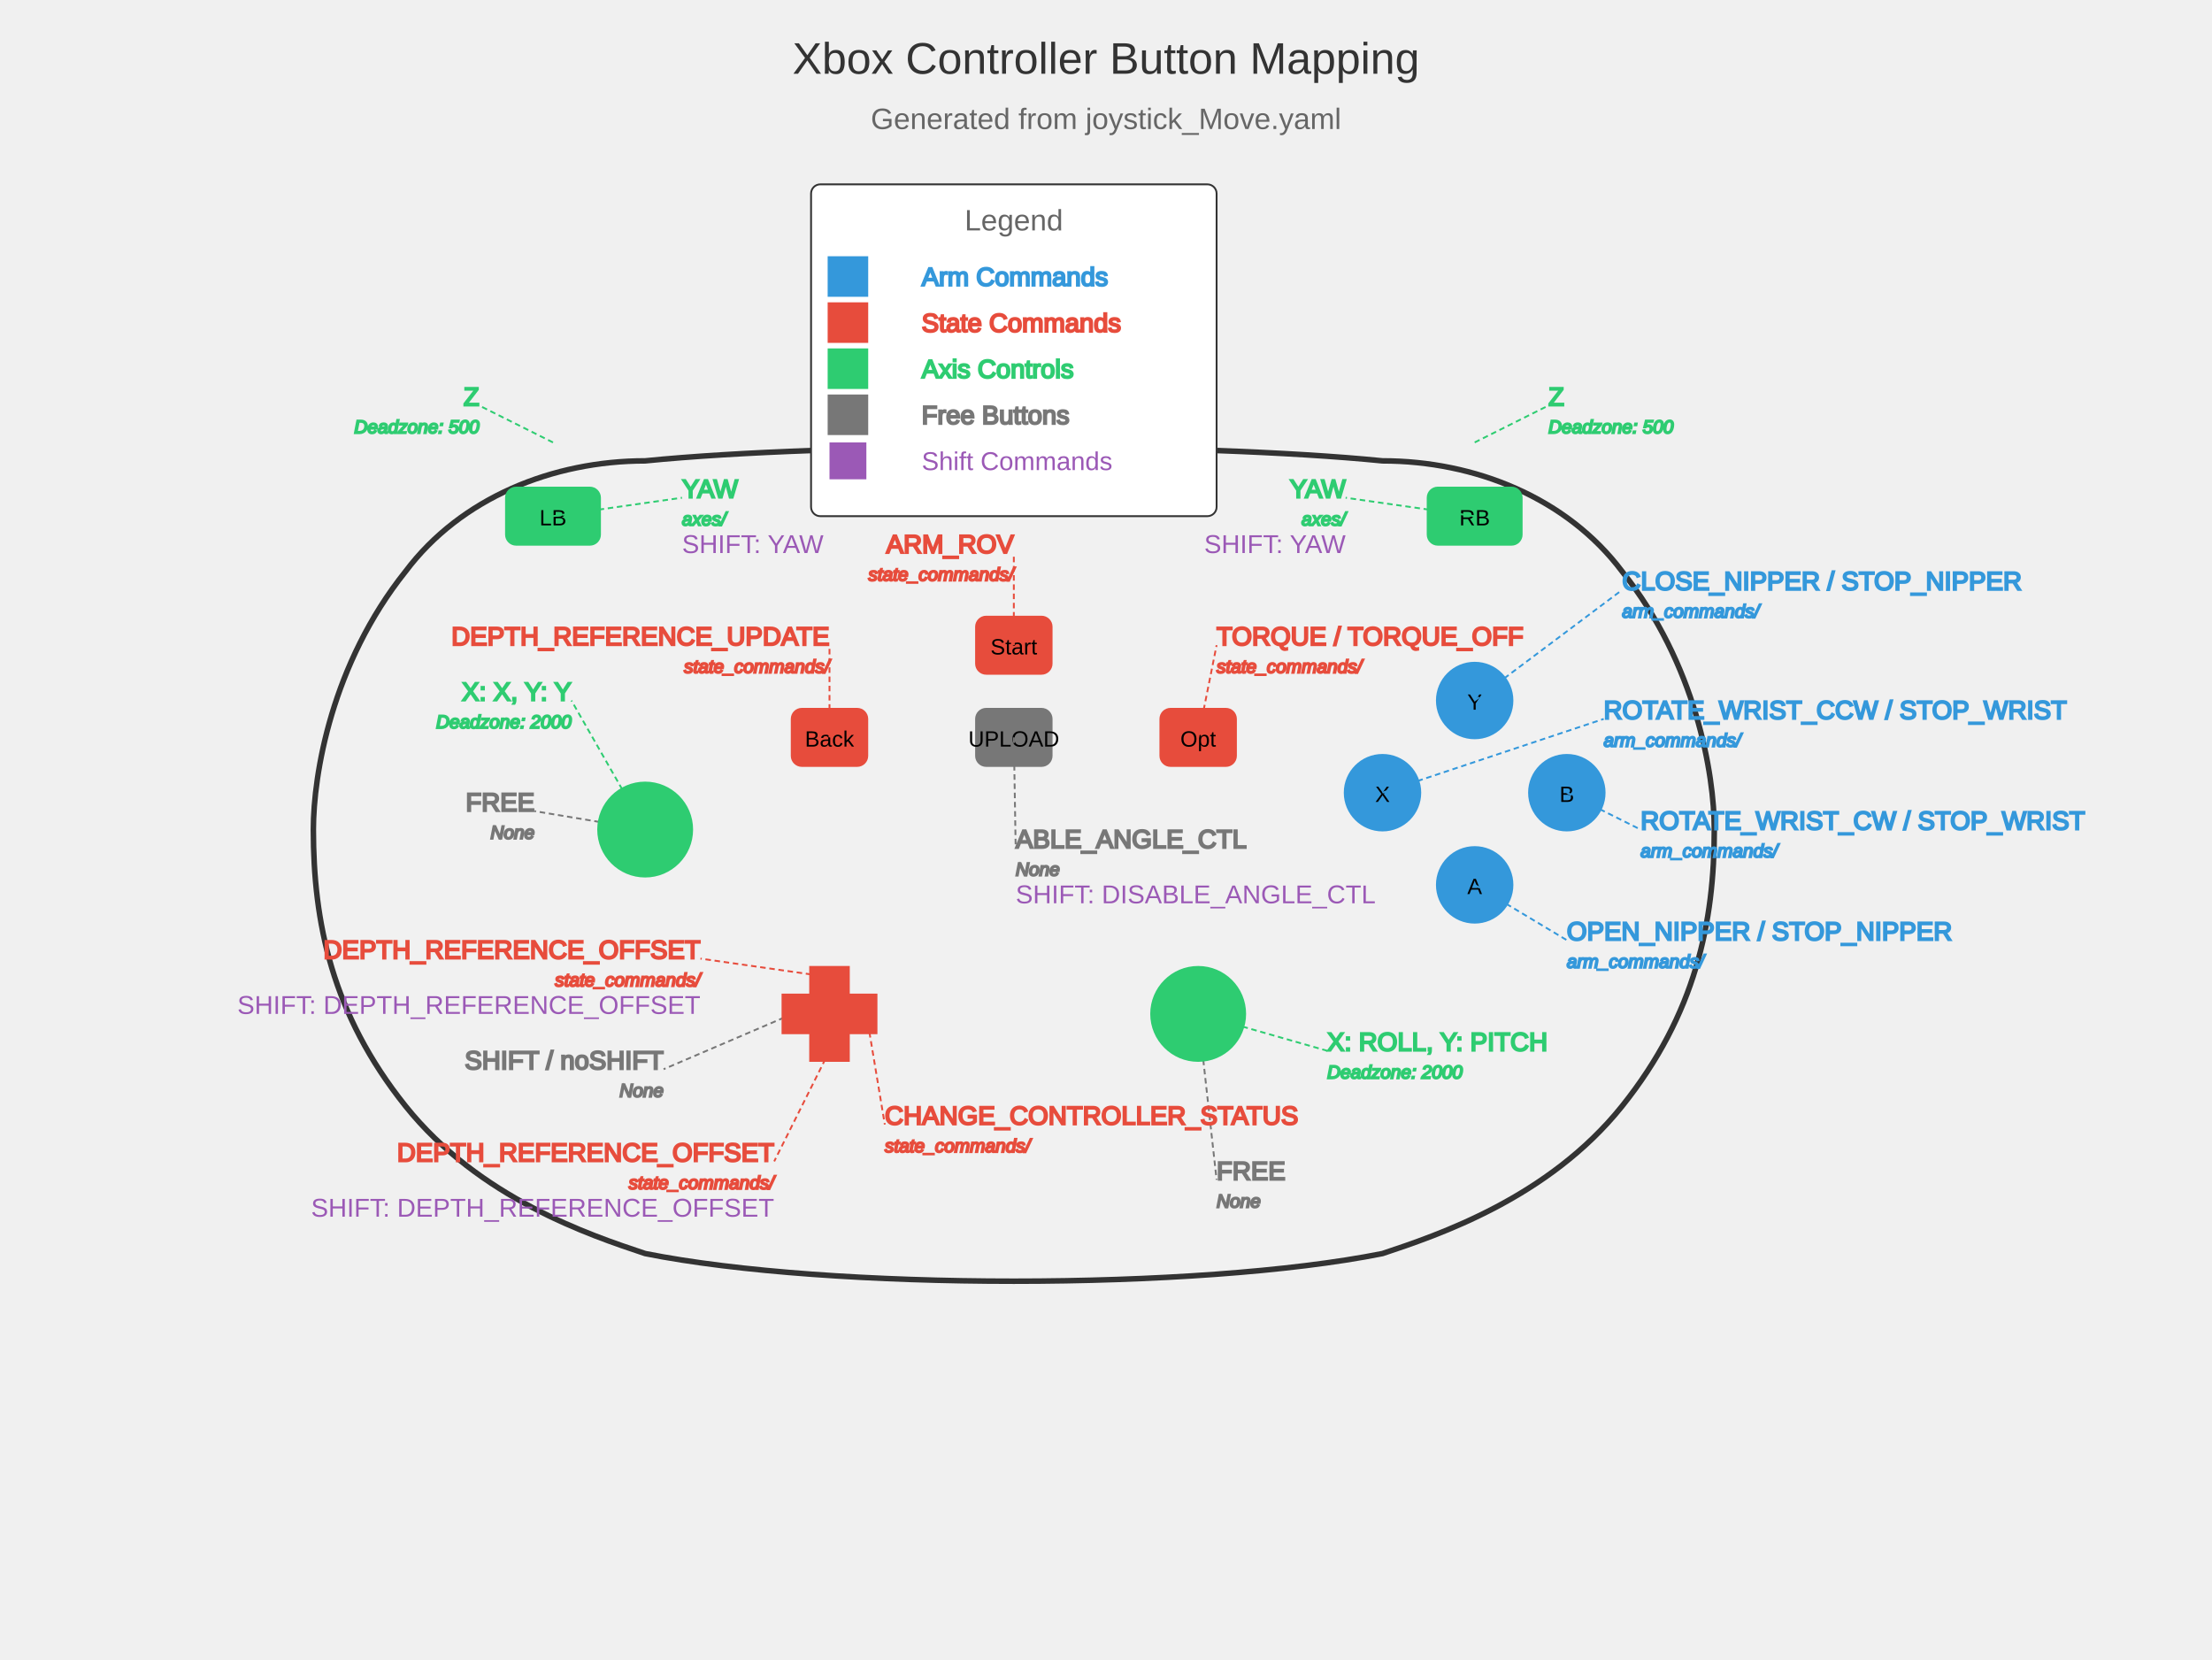
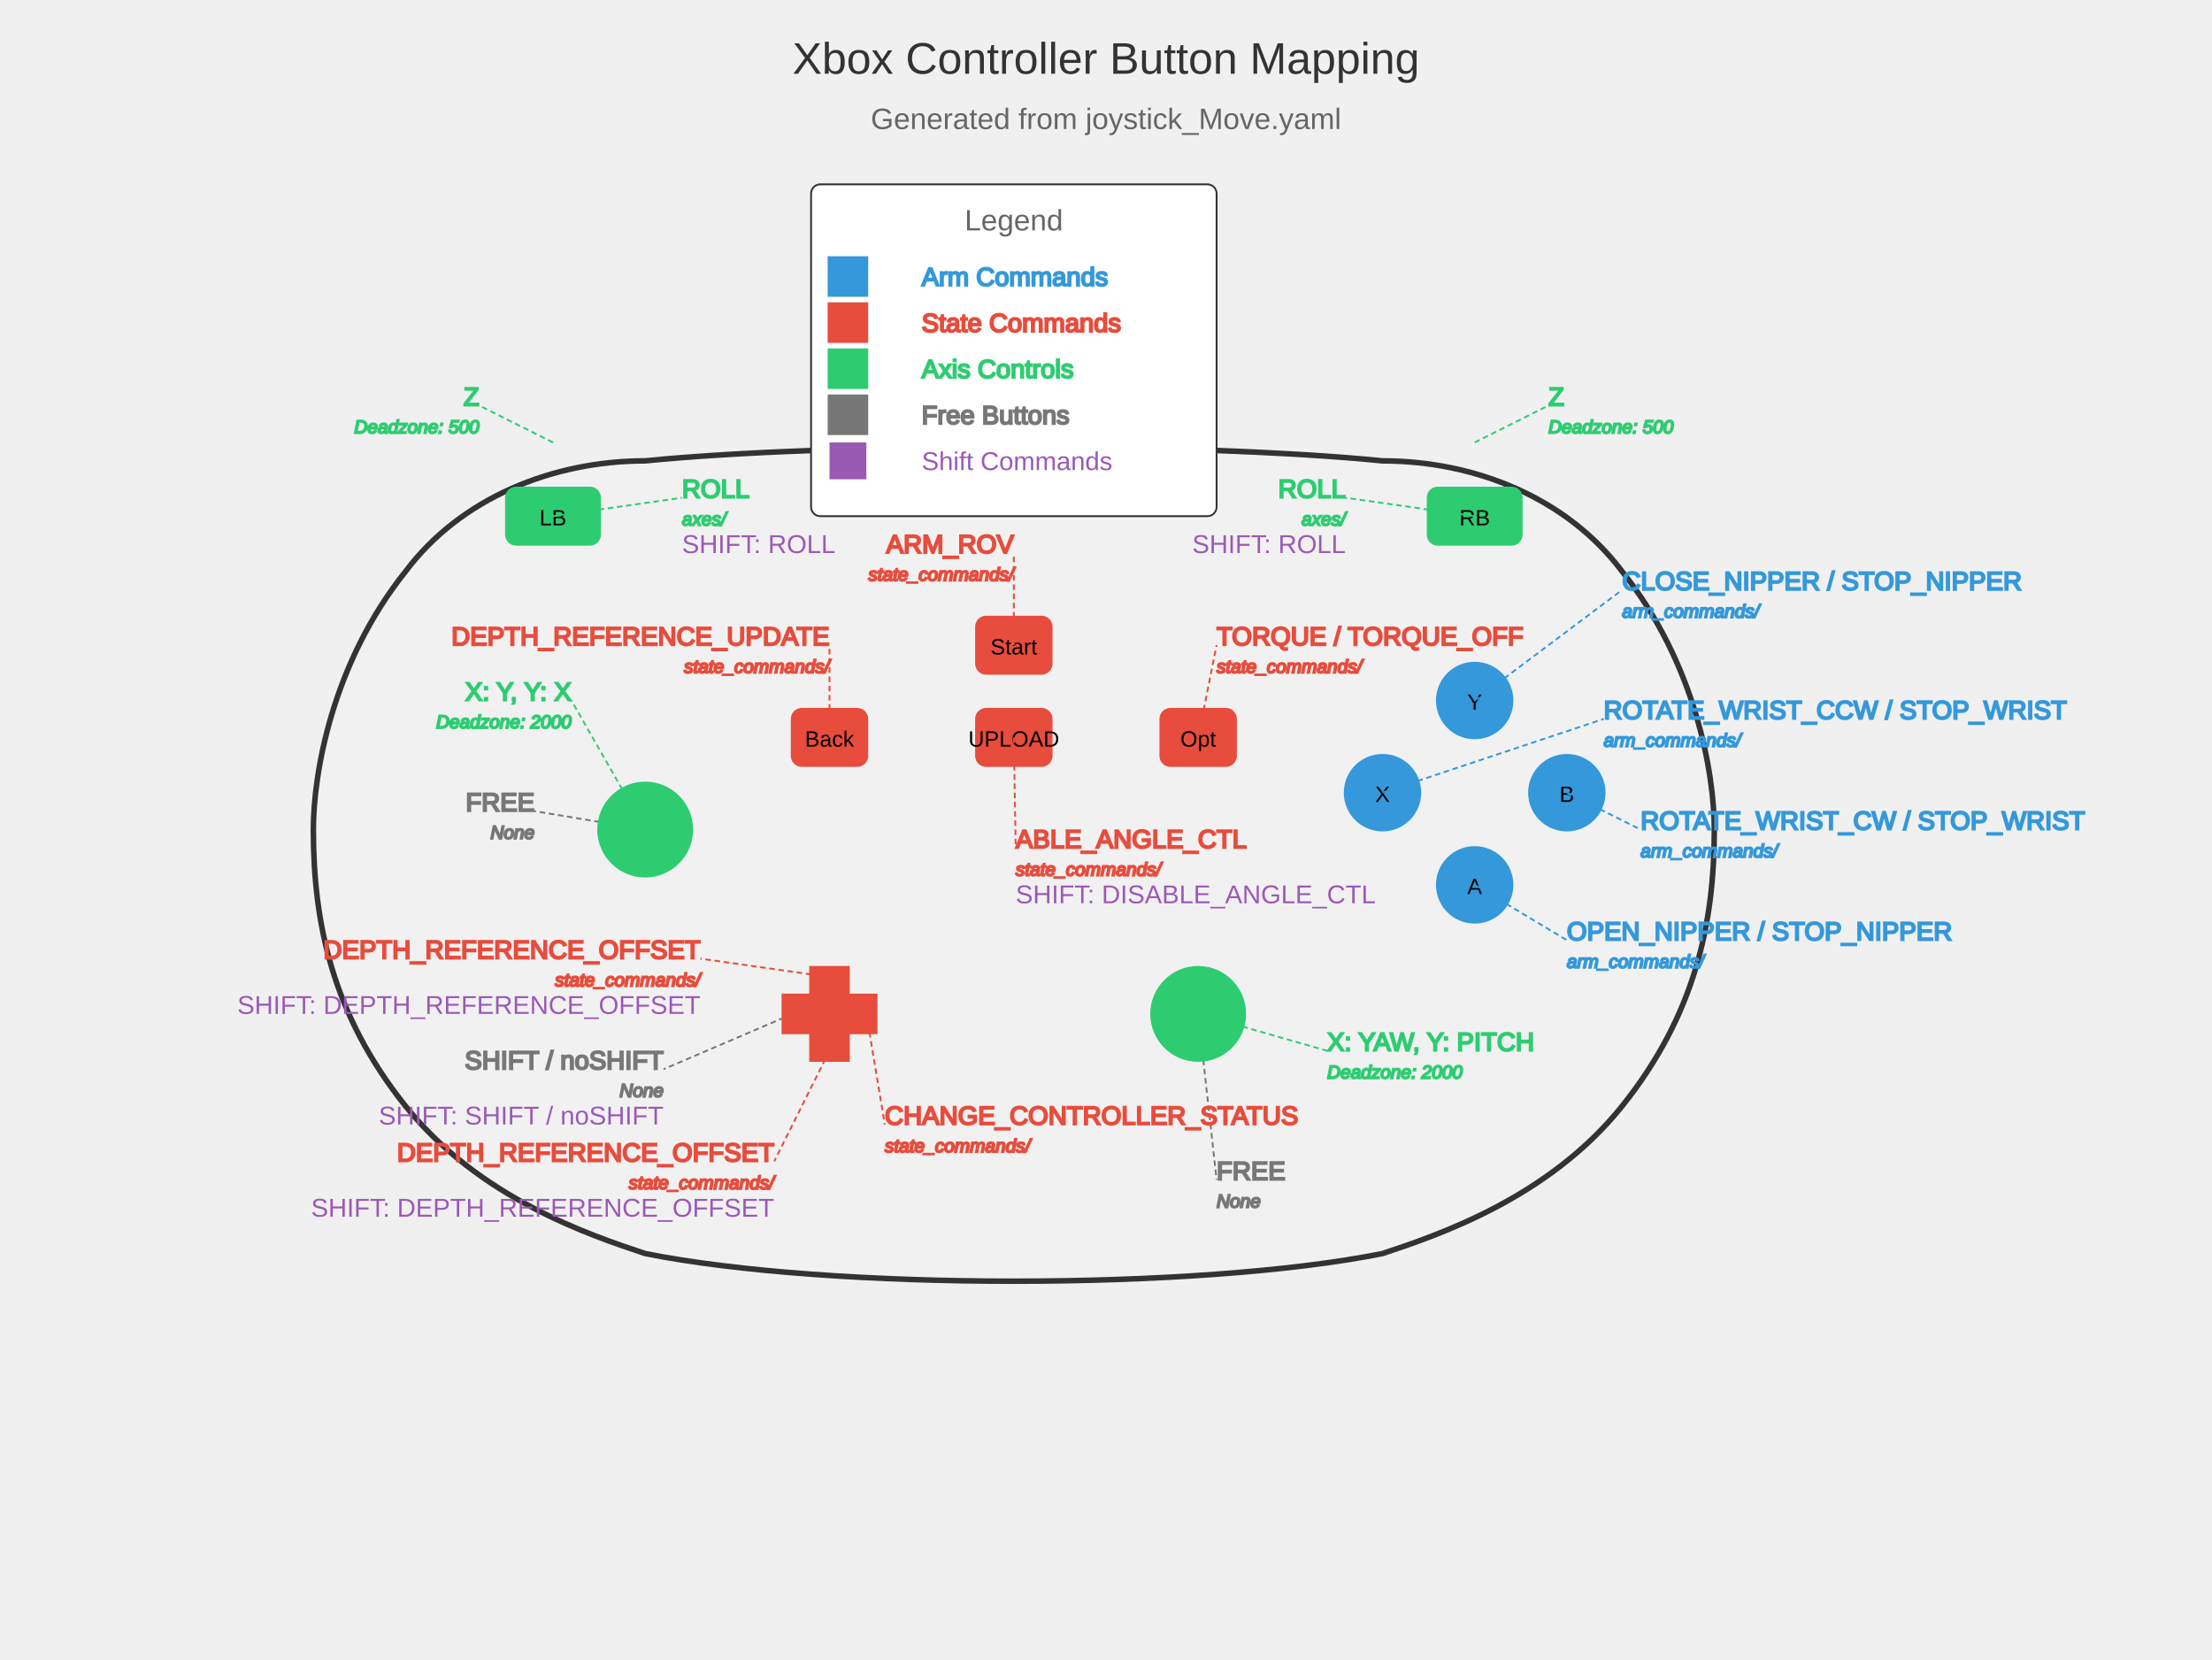
<svg xmlns="http://www.w3.org/2000/svg" baseProfile="full" height="900px" version="1.1" width="1200px">
  <defs />
  <style type="text/css">
        .button { fill: white; stroke-width: 2; }
        .button-label { font-family: Arial; font-size: 12px; text-anchor: middle; }
        .command-label { font-family: Arial; font-size: 14px; }
        .topic-label { font-family: Arial; font-size: 10px; font-style: italic; }
        .shift-command { font-family: Arial; font-size: 14px; fill: #9b59b6; }
        .arm-command { stroke: #3498db; fill: #3498db; }
        .state-command { stroke: #e74c3c; fill: #e74c3c; }
        .axis-control { stroke: #2ecc71; fill: #2ecc71; }
        .free-command { stroke: #777; fill: #777; }
        .controller-outline { fill: #f1f1f1; stroke: #333; stroke-width: 3; }
        .title { font-family: Arial; font-size: 24px; text-anchor: middle; fill: #333; }
        .subtitle { font-family: Arial; font-size: 16px; text-anchor: middle; fill: #666; }
    </style>
  <g id="controller">
    <path class="controller-outline" d="M350,250 C300,250 250,270 220,310 C180,360 170,420 170,450 C170,500 180,550 220,600 C260,650 320,670 350,680 C450,700 650,700 750,680 C780,670 840,650 880,600 C920,550 930,500 930,450 C930,420 920,360 880,310 C850,270 800,250 750,250 C650,240 450,240 350,250 Z" />
  </g>
  <text class="title" x="600" y="40">Xbox Controller Button Mapping</text>
  <text class="subtitle" x="600" y="70">Generated from joystick_Move.yaml</text>
  <g id="button-B">
    <circle class="button arm-command" cx="850" cy="430" r="20" />
    <text class="button-label" x="850" y="435">B</text>
    <line class="arm-command" stroke-dasharray="3,2" x1="850" x2="890" y1="430" y2="450" />
    <text class="command-label arm-command" text-anchor="start" x="890" y="450">ROTATE_WRIST_CW / STOP_WRIST</text>
    <text class="topic-label arm-command" text-anchor="start" x="890" y="465">arm_commands/</text>
  </g>
  <g id="button-Y">
    <circle class="button arm-command" cx="800" cy="380" r="20" />
    <text class="button-label" x="800" y="385">Y</text>
    <line class="arm-command" stroke-dasharray="3,2" x1="800" x2="880" y1="380" y2="320" />
    <text class="command-label arm-command" text-anchor="start" x="880" y="320">CLOSE_NIPPER / STOP_NIPPER</text>
    <text class="topic-label arm-command" text-anchor="start" x="880" y="335">arm_commands/</text>
  </g>
  <g id="button-X">
    <circle class="button arm-command" cx="750" cy="430" r="20" />
    <text class="button-label" x="750" y="435">X</text>
    <line class="arm-command" stroke-dasharray="3,2" x1="750" x2="870" y1="430" y2="390" />
    <text class="command-label arm-command" text-anchor="start" x="870" y="390">ROTATE_WRIST_CCW / STOP_WRIST</text>
    <text class="topic-label arm-command" text-anchor="start" x="870" y="405">arm_commands/</text>
  </g>
  <g id="button-A">
    <circle class="button arm-command" cx="800" cy="480" r="20" />
    <text class="button-label" x="800" y="485">A</text>
    <line class="arm-command" stroke-dasharray="3,2" x1="800" x2="850" y1="480" y2="510" />
    <text class="command-label arm-command" text-anchor="start" x="850" y="510">OPEN_NIPPER / STOP_NIPPER</text>
    <text class="topic-label arm-command" text-anchor="start" x="850" y="525">arm_commands/</text>
  </g>
  <g id="button-View">
    <rect class="button state-command" height="30" rx="5" ry="5" width="40" x="430" y="385" />
    <text class="button-label" x="450" y="405">Back</text>
    <line class="state-command" stroke-dasharray="3,2" x1="450" x2="450" y1="400" y2="350" />
    <text class="command-label state-command" text-anchor="end" x="450" y="350">DEPTH_REFERENCE_UPDATE</text>
    <text class="topic-label state-command" text-anchor="end" x="450" y="365">state_commands/</text>
  </g>
  <g id="button-Option">
    <rect class="button state-command" height="30" rx="5" ry="5" width="40" x="630" y="385" />
    <text class="button-label" x="650" y="405">Opt</text>
    <line class="state-command" stroke-dasharray="3,2" x1="650" x2="660" y1="400" y2="350" />
    <text class="command-label state-command" text-anchor="start" x="660" y="350">TORQUE / TORQUE_OFF</text>
    <text class="topic-label state-command" text-anchor="start" x="660" y="365">state_commands/</text>
  </g>
  <g id="button-Start">
    <rect class="button state-command" height="30" rx="5" ry="5" width="40" x="530" y="335" />
    <text class="button-label" x="550" y="355">Start</text>
    <line class="state-command" stroke-dasharray="3,2" x1="550" x2="550" y1="350" y2="300" />
    <text class="command-label state-command" text-anchor="end" x="550" y="300">ARM_ROV</text>
    <text class="topic-label state-command" text-anchor="end" x="550" y="315">state_commands/</text>
  </g>
  <g id="button-LC">
    <rect class="button free-command" height="30" rx="5" ry="5" width="40" x="330" y="435" />
    <text class="button-label" x="350" y="455">LC</text>
    <line class="free-command" stroke-dasharray="3,2" x1="350" x2="290" y1="450" y2="440" />
    <text class="command-label free-command" text-anchor="end" x="290" y="440">FREE</text>
    <text class="topic-label free-command" text-anchor="end" x="290" y="455">None</text>
  </g>
  <g id="button-RC">
    <rect class="button free-command" height="30" rx="5" ry="5" width="40" x="630" y="535" />
    <text class="button-label" x="650" y="555">RC</text>
    <line class="free-command" stroke-dasharray="3,2" x1="650" x2="660" y1="550" y2="640" />
    <text class="command-label free-command" text-anchor="start" x="660" y="640">FREE</text>
    <text class="topic-label free-command" text-anchor="start" x="660" y="655">None</text>
  </g>
  <g id="button-LB">
    <rect class="button axis-control" height="30" rx="5" ry="5" width="50" x="275" y="265" />
    <text class="button-label" x="300" y="285">LB</text>
    <line class="axis-control" stroke-dasharray="3,2" x1="300" x2="370" y1="280" y2="270" />
-     <text class="command-label axis-control" text-anchor="start" x="370" y="270">YAW</text>
-     <text class="shift-command" text-anchor="start" x="370" y="300">SHIFT: YAW</text>
+     <text class="command-label axis-control" text-anchor="start" x="370" y="270">ROLL</text>
+     <text class="shift-command" text-anchor="start" x="370" y="300">SHIFT: ROLL</text>
    <text class="topic-label axis-control" text-anchor="start" x="370" y="285">axes/</text>
  </g>
  <g id="button-RB">
    <rect class="button axis-control" height="30" rx="5" ry="5" width="50" x="775" y="265" />
    <text class="button-label" x="800" y="285">RB</text>
    <line class="axis-control" stroke-dasharray="3,2" x1="800" x2="730" y1="280" y2="270" />
-     <text class="command-label axis-control" text-anchor="end" x="730" y="270">YAW</text>
-     <text class="shift-command" text-anchor="end" x="730" y="300">SHIFT: YAW</text>
+     <text class="command-label axis-control" text-anchor="end" x="730" y="270">ROLL</text>
+     <text class="shift-command" text-anchor="end" x="730" y="300">SHIFT: ROLL</text>
    <text class="topic-label axis-control" text-anchor="end" x="730" y="285">axes/</text>
  </g>
  <g id="button-D-Pad-Up">
    <line class="state-command" stroke-dasharray="3,2" x1="450" x2="380" y1="530" y2="520" />
    <text class="command-label state-command" text-anchor="end" x="380" y="520">DEPTH_REFERENCE_OFFSET</text>
    <text class="shift-command" text-anchor="end" x="380" y="550">SHIFT: DEPTH_REFERENCE_OFFSET</text>
    <text class="topic-label state-command" text-anchor="end" x="380" y="535">state_commands/</text>
  </g>
  <g id="button-D-Pad-Down">
    <line class="state-command" stroke-dasharray="3,2" x1="450" x2="420" y1="570" y2="630" />
    <text class="command-label state-command" text-anchor="end" x="420" y="630">DEPTH_REFERENCE_OFFSET</text>
    <text class="shift-command" text-anchor="end" x="420" y="660">SHIFT: DEPTH_REFERENCE_OFFSET</text>
    <text class="topic-label state-command" text-anchor="end" x="420" y="645">state_commands/</text>
  </g>
  <g id="button-D-Pad-Left">
    <line class="free-command" stroke-dasharray="3,2" x1="430" x2="360" y1="550" y2="580" />
    <text class="command-label free-command" text-anchor="end" x="360" y="580">SHIFT / noSHIFT</text>
+     <text class="shift-command" text-anchor="end" x="360" y="610">SHIFT: SHIFT / noSHIFT</text>
    <text class="topic-label free-command" text-anchor="end" x="360" y="595">None</text>
  </g>
  <g id="button-D-Pad-Right">
    <line class="state-command" stroke-dasharray="3,2" x1="470" x2="480" y1="550" y2="610" />
    <text class="command-label state-command" text-anchor="start" x="480" y="610">CHANGE_CONTROLLER_STATUS</text>
    <text class="topic-label state-command" text-anchor="start" x="480" y="625">state_commands/</text>
  </g>
  <g id="button-UPLOAD">
-     <rect class="button free-command" height="30" rx="5" ry="5" width="40" x="530" y="385" />
+     <rect class="button state-command" height="30" rx="5" ry="5" width="40" x="530" y="385" />
    <text class="button-label" x="550" y="405">UPLOAD</text>
-     <line class="free-command" stroke-dasharray="3,2" x1="550" x2="551" y1="400" y2="460" />
-     <text class="command-label free-command" text-anchor="start" x="551" y="460">ABLE_ANGLE_CTL</text>
+     <line class="state-command" stroke-dasharray="3,2" x1="550" x2="551" y1="400" y2="460" />
+     <text class="command-label state-command" text-anchor="start" x="551" y="460">ABLE_ANGLE_CTL</text>
    <text class="shift-command" text-anchor="start" x="551" y="490">SHIFT: DISABLE_ANGLE_CTL</text>
-     <text class="topic-label free-command" text-anchor="start" x="551" y="475">None</text>
+     <text class="topic-label state-command" text-anchor="start" x="551" y="475">state_commands/</text>
  </g>
  <g id="thumbsticks">
    <circle class="button axis-control" cx="350" cy="450" r="25" />
    <circle class="button axis-control" cx="650" cy="550" r="25" />
  </g>
  <g id="dpad">
    <rect class="button state-command" height="20" width="50" x="425" y="540" />
    <rect class="button state-command" height="50" width="20" x="440" y="525" />
  </g>
  <g id="axis-LSB-X">
    <line class="axis-control" stroke-dasharray="3,2" x1="350" x2="310" y1="450" y2="380" />
-     <text class="command-label axis-control" text-anchor="end" x="310" y="380">X: X, Y: Y</text>
+     <text class="command-label axis-control" text-anchor="end" x="310" y="380">X: Y, Y: X</text>
    <text class="topic-label axis-control" text-anchor="end" x="310" y="395">Deadzone: 2000</text>
  </g>
  <g id="axis-RSB-X">
    <line class="axis-control" stroke-dasharray="3,2" x1="650" x2="720" y1="550" y2="570" />
-     <text class="command-label axis-control" text-anchor="start" x="720" y="570">X: ROLL, Y: PITCH</text>
+     <text class="command-label axis-control" text-anchor="start" x="720" y="570">X: YAW, Y: PITCH</text>
    <text class="topic-label axis-control" text-anchor="start" x="720" y="585">Deadzone: 2000</text>
  </g>
  <g id="axis-LT">
    <line class="axis-control" stroke-dasharray="3,2" x1="300" x2="260" y1="240" y2="220" />
    <text class="command-label axis-control" text-anchor="end" x="260" y="220">Z</text>
    <text class="topic-label axis-control" text-anchor="end" x="260" y="235">Deadzone: 500</text>
  </g>
  <g id="axis-RT">
    <line class="axis-control" stroke-dasharray="3,2" x1="800" x2="840" y1="240" y2="220" />
    <text class="command-label axis-control" text-anchor="start" x="840" y="220">Z</text>
    <text class="topic-label axis-control" text-anchor="start" x="840" y="235">Deadzone: 500</text>
  </g>
  <g id="legend" transform="translate(550, 150)">
    <rect fill="white" height="180" rx="5" ry="5" stroke="#333" width="220" x="-110" y="-50" />
    <text class="subtitle" text-anchor="middle" x="0" y="-25">Legend</text>
    <rect class="button arm-command" height="20" width="20" x="-100" y="-10" />
    <text class="command-label arm-command" text-anchor="start" x="-50" y="5">Arm Commands</text>
    <rect class="button state-command" height="20" width="20" x="-100" y="15" />
    <text class="command-label state-command" text-anchor="start" x="-50" y="30">State Commands</text>
    <rect class="button axis-control" height="20" width="20" x="-100" y="40" />
    <text class="command-label axis-control" text-anchor="start" x="-50" y="55">Axis Controls</text>
    <rect class="button free-command" height="20" width="20" x="-100" y="65" />
    <text class="command-label free-command" text-anchor="start" x="-50" y="80">Free Buttons</text>
    <rect class="button shift-command" height="20" width="20" x="-100" y="90" />
    <text class="command-label shift-command" text-anchor="start" x="-50" y="105">Shift Commands</text>
  </g>
</svg>
